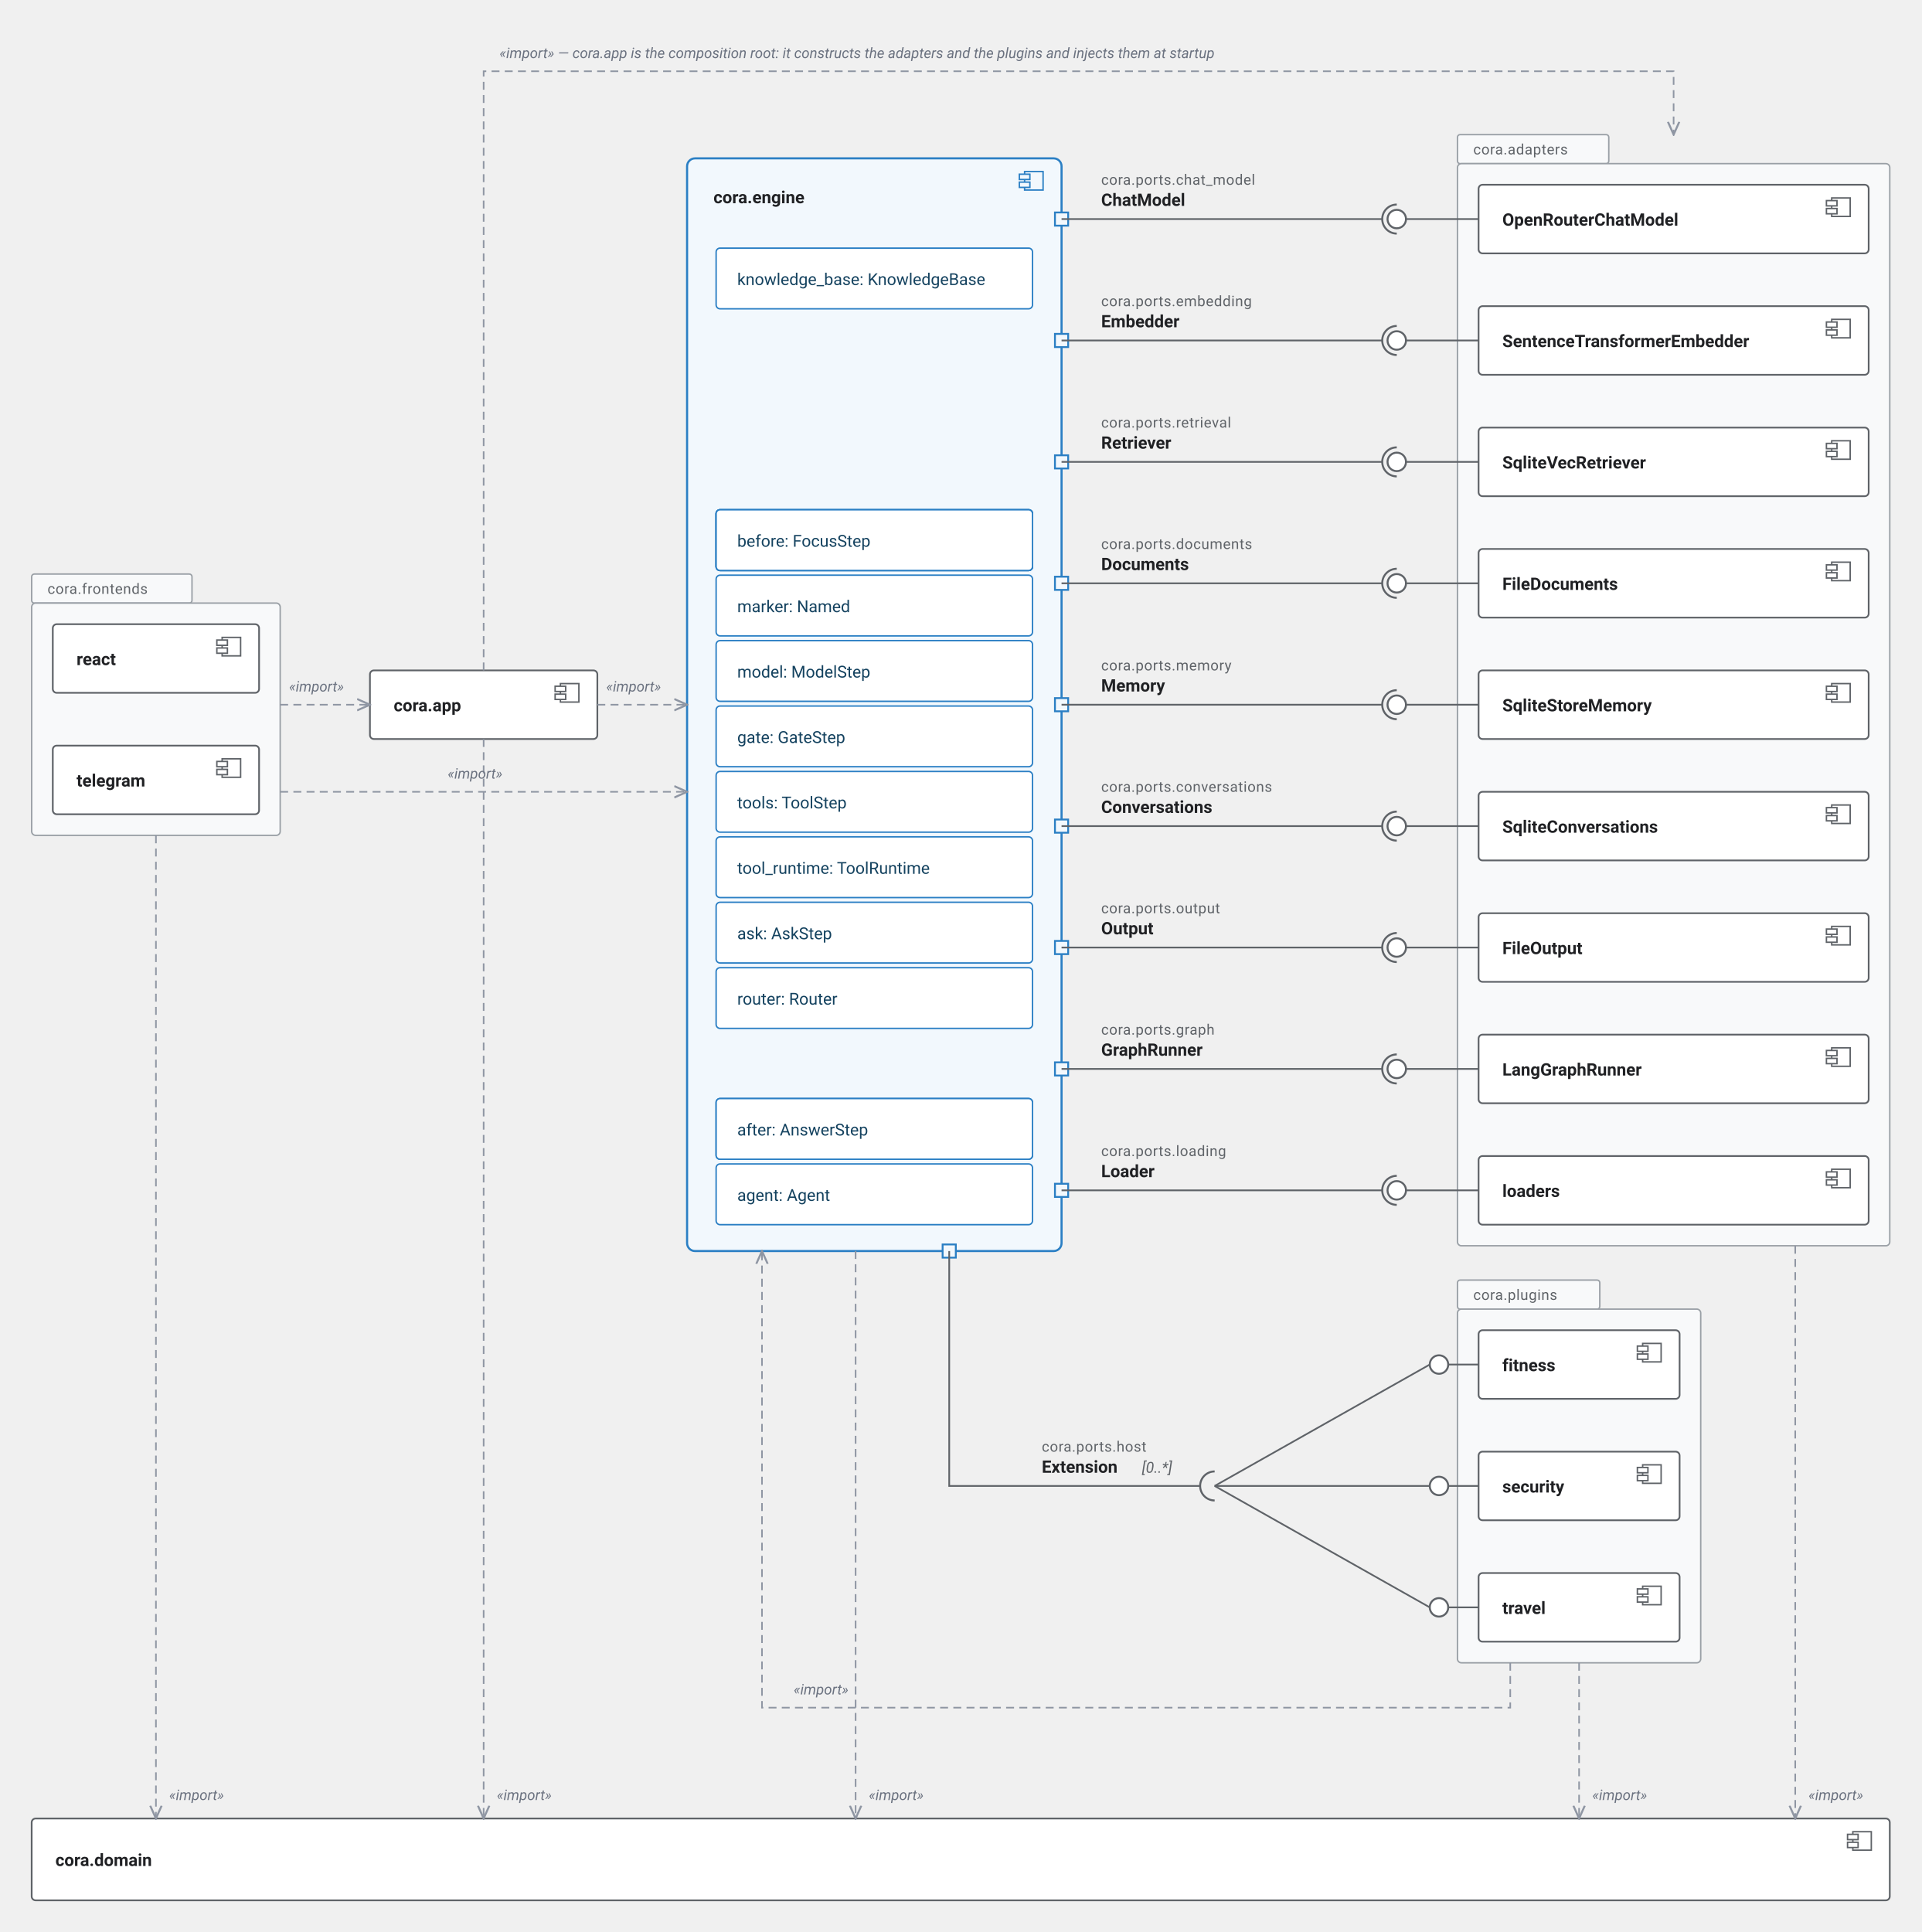
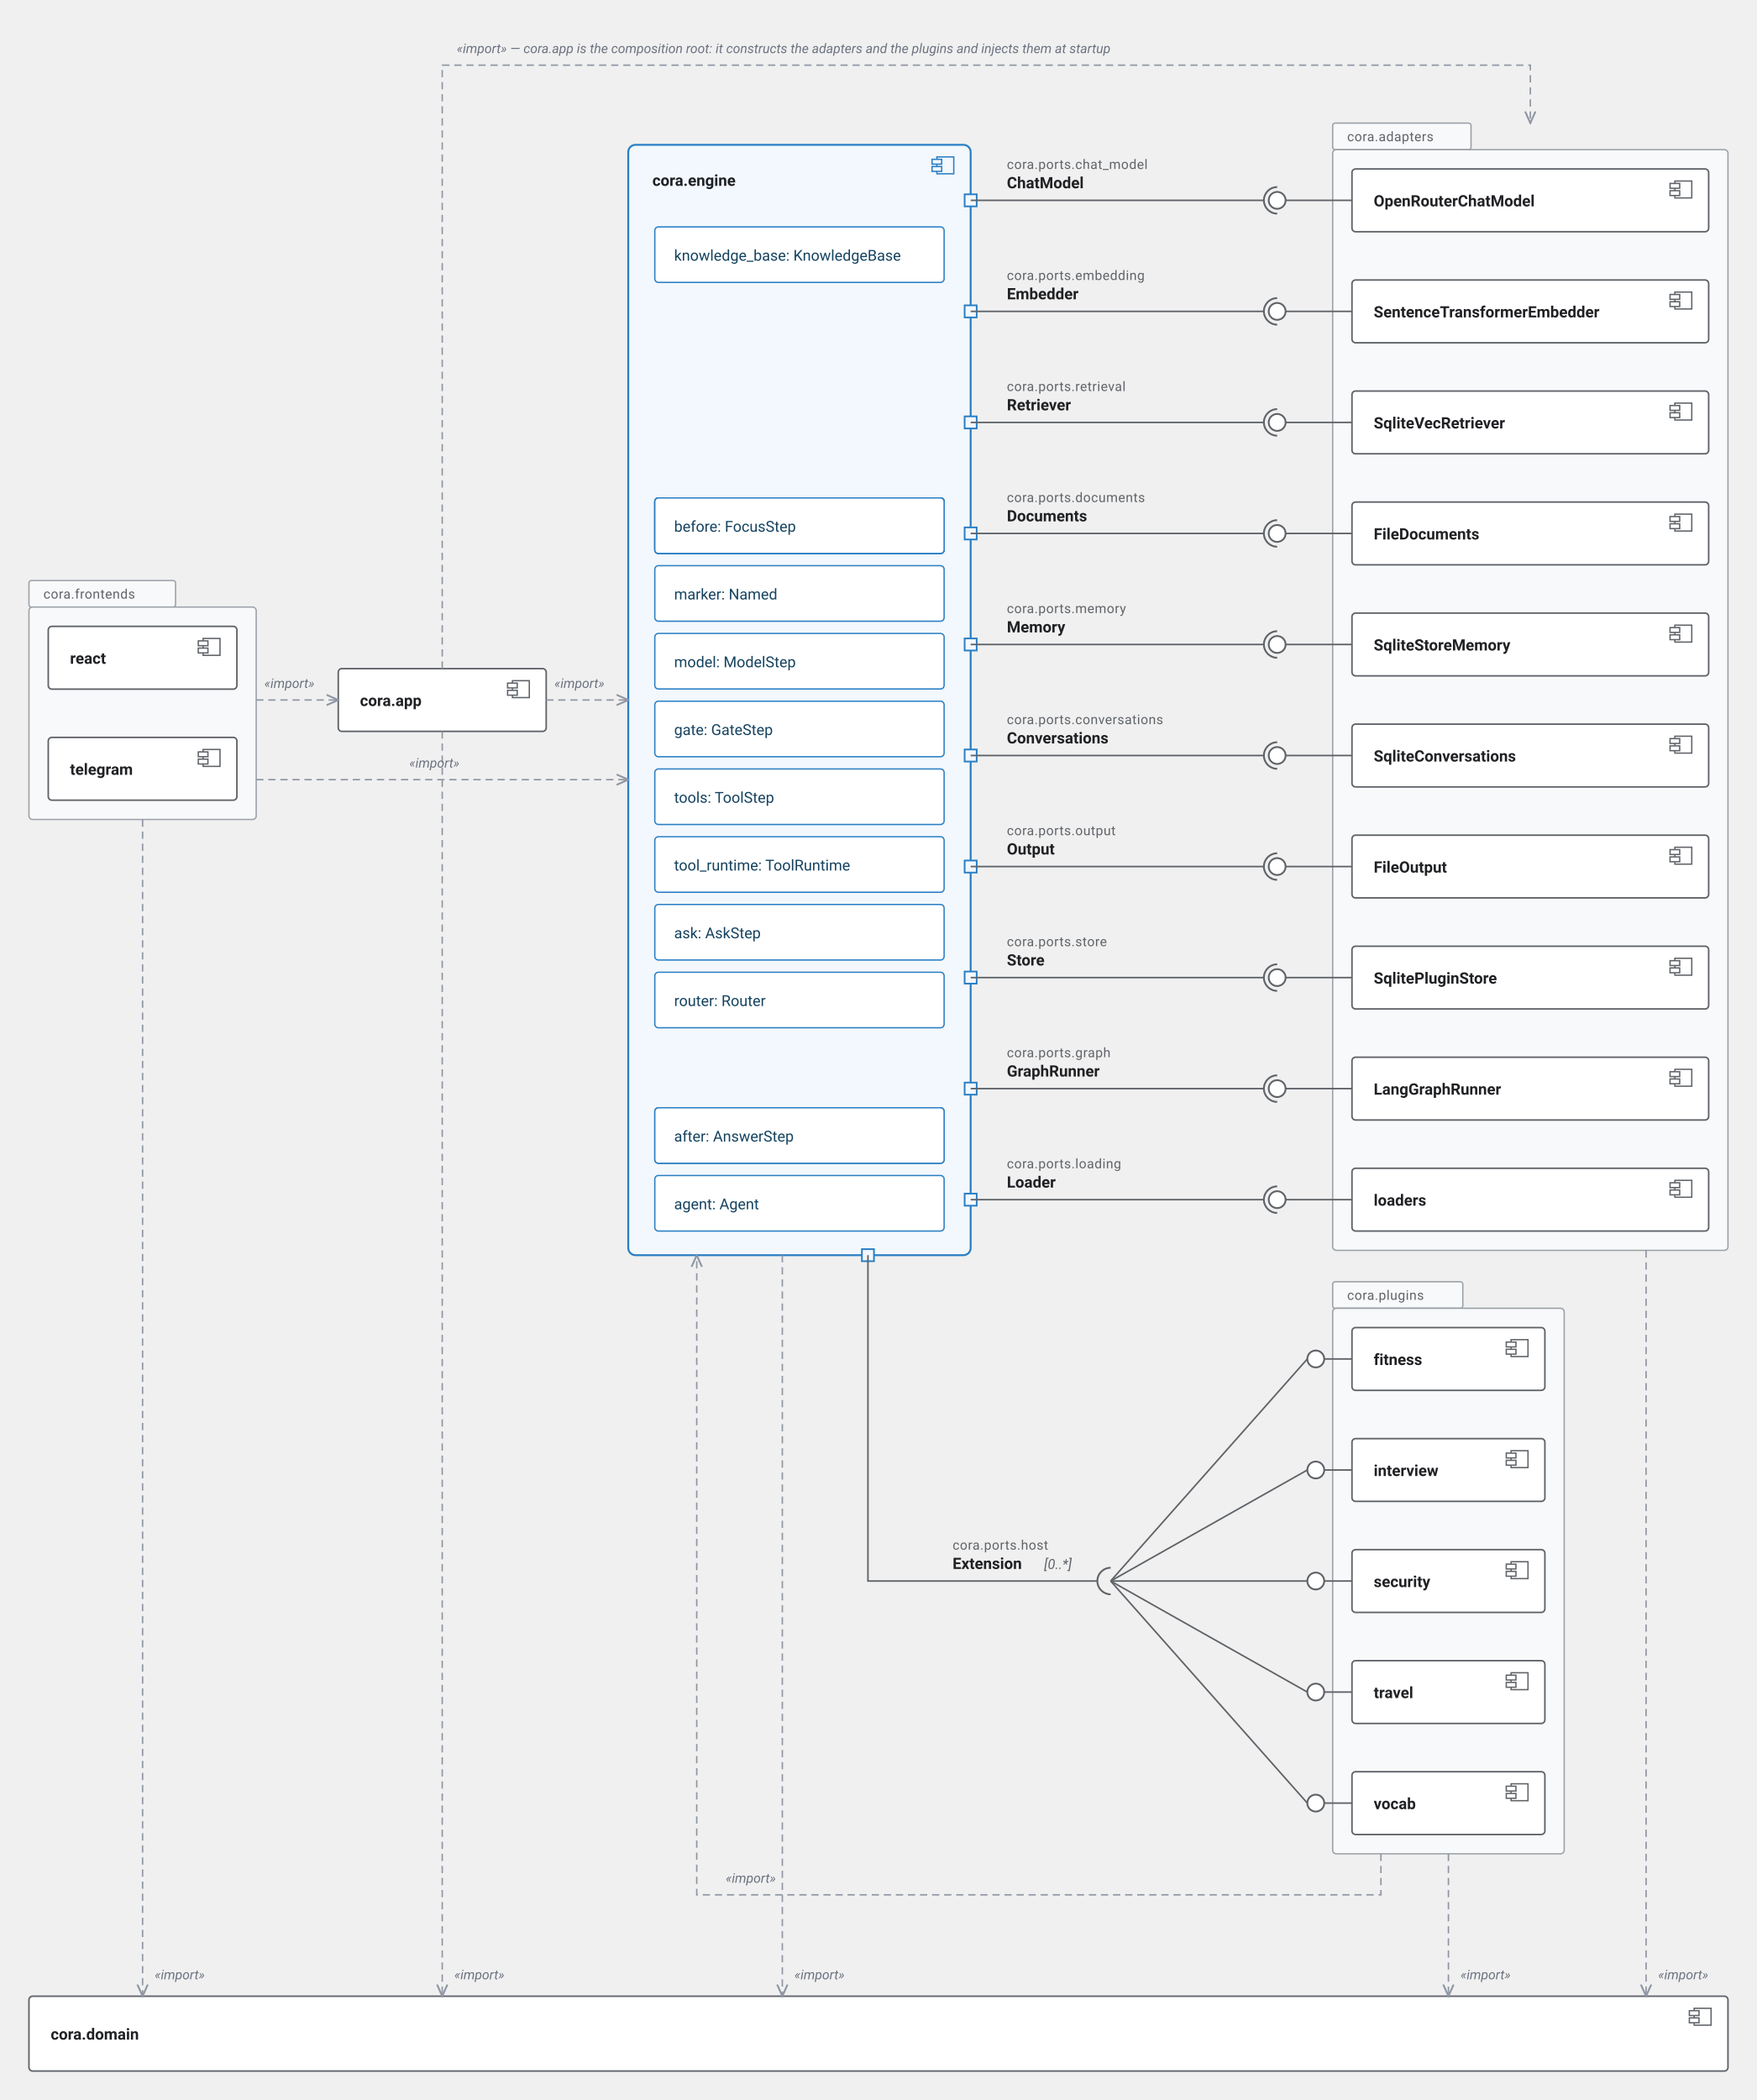
- <svg xmlns="http://www.w3.org/2000/svg" viewBox="0 0 1455.97 1464" width="1455.97" height="1464" role="img" aria-label="cora as a UML component diagram: 2 frontends, an engine of 11 parts, 10 required interfaces wired to the components that provide them, and the packages each one imports. Generated by scripts/gen_component_map.py.">
+ <svg xmlns="http://www.w3.org/2000/svg" viewBox="0 0 1455.97 1740" width="1455.97" height="1740" role="img" aria-label="cora as a UML component diagram: 2 frontends, an engine of 11 parts, 11 required interfaces wired to the components that provide them, and the packages each one imports. Generated by scripts/gen_component_map.py.">
  <style>
    text { font: 13px/1.4 -apple-system, "Segoe UI", Roboto, sans-serif; fill: #202124 }
    .stereotype { font-size: 11px; fill: #5f6368; letter-spacing: .03em }
    .name { font-weight: 600 }
    .role { font-size: 12.5px }
    .engine { fill: #f2f8fd; stroke: #2b7fc4; stroke-width: 1.6 }
    .part { fill: #ffffff; stroke: #2b7fc4; stroke-width: 1.1 }
    .part-name { fill: #14425f }
    .frame { fill: #f8f9fa; stroke: #9aa0a6; stroke-width: 1.1 }
    .outer { fill: #ffffff; stroke: #5f6368; stroke-width: 1.3 }
    .glyph { fill: #ffffff; stroke: #5f6368; stroke-width: 1.1 }
    .glyph-engine { fill: #f2f8fd; stroke: #2b7fc4; stroke-width: 1.1 }
    .socket-port { fill: #f2f8fd; stroke: #2b7fc4; stroke-width: 1.4 }
    .wire { stroke: #5f6368; stroke-width: 1.3; fill: none }
    .socket { stroke: #5f6368; stroke-width: 1.5; fill: none }
    .ball { fill: #ffffff; stroke: #5f6368; stroke-width: 1.5 }
    .port { fill: #202124; font-size: 13px; font-weight: 600 }
    .multiplicity { fill: #5f6368; font-size: 11.5px; font-style: italic }
    .imports { stroke: #8f96a3; stroke-width: 1.2; fill: none;
               stroke-dasharray: 6 4; marker-end: url(#import) }
    .import-label { fill: #6b7280; font-size: 11px; font-style: italic }
    @media (prefers-color-scheme: dark) {
      text { fill: #e8eaed }
      .stereotype { fill: #9aa0a6 }
      .port { fill: #e8eaed }
      .engine { fill: #10283a; stroke: #6fb6ea }
      .part { fill: #1b2b3480; stroke: #6fb6ea }
      .part-name { fill: #cfe6f7 }
      .frame { fill: #2b2c2f; stroke: #9aa0a6 }
      .outer { fill: #303134; stroke: #bdc1c6 }
      .glyph { fill: #303134; stroke: #bdc1c6 }
      .glyph-engine { fill: #10283a; stroke: #6fb6ea }
      .socket-port { fill: #10283a; stroke: #6fb6ea }
      .wire, .socket { stroke: #bdc1c6 }
      .ball { fill: #303134; stroke: #bdc1c6 }
    }
  </style>
  <defs>
    <marker id="import" viewBox="0 0 10 10" refX="9" refY="5" markerWidth="9" markerHeight="9" orient="auto-start-reverse">
      <path d="M 0 1 L 9 5 L 0 9" fill="none" stroke="#8f96a3" stroke-width="1.4" />
    </marker>
  </defs>
-   <rect x="24" y="435" width="121.48" height="22" rx="2" class="frame" />
-   <rect x="24" y="457" width="188.32" height="176" rx="3" class="frame" />
-   <text x="36" y="450" class="stereotype" text-anchor="start">cora.frontends</text>
+   <rect x="24" y="481" width="121.48" height="22" rx="2" class="frame" />
+   <rect x="24" y="503" width="188.32" height="176" rx="3" class="frame" />
+   <text x="36" y="496" class="stereotype" text-anchor="start">cora.frontends</text>
  <rect x="1104.39" y="102" width="114.66" height="22" rx="2" class="frame" />
-   <rect x="1104.39" y="124" width="327.58" height="820" rx="3" class="frame" />
+   <rect x="1104.39" y="124" width="327.58" height="912" rx="3" class="frame" />
  <text x="1116.39" y="117" class="stereotype" text-anchor="start">cora.adapters</text>
-   <rect x="1104.39" y="970" width="107.84" height="22" rx="2" class="frame" />
-   <rect x="1104.39" y="992" width="184.32" height="268" rx="3" class="frame" />
-   <text x="1116.39" y="985" class="stereotype" text-anchor="start">cora.plugins</text>
-   <rect x="520.64" y="120" width="283.75" height="828" rx="6" class="engine" />
+   <rect x="1104.39" y="1062" width="107.84" height="22" rx="2" class="frame" />
+   <rect x="1104.39" y="1084" width="191.86" height="452" rx="3" class="frame" />
+   <text x="1116.39" y="1077" class="stereotype" text-anchor="start">cora.plugins</text>
+   <rect x="520.64" y="120" width="283.75" height="920" rx="6" class="engine" />
  <text x="540.64" y="154" class="name" text-anchor="start">cora.engine</text>
  <rect x="776.39" y="130" width="14" height="14" class="glyph-engine" />
  <rect x="772.39" y="132" width="8" height="4" class="glyph-engine" />
  <rect x="772.39" y="138" width="8" height="4" class="glyph-engine" />
  <rect x="542.64" y="188" width="239.75" height="46" rx="3" class="part" />
  <text x="558.64" y="216" class="part-name role" text-anchor="start">knowledge_base: KnowledgeBase</text>
-   <rect x="542.64" y="386.286" width="239.75" height="46" rx="3" class="part" />
-   <text x="558.64" y="414.286" class="part-name role" text-anchor="start">before: Named</text>
-   <rect x="542.64" y="386.286" width="239.75" height="46" rx="3" class="part" />
-   <text x="558.64" y="414.286" class="part-name role" text-anchor="start">before: ScreenStep</text>
-   <rect x="542.64" y="386.286" width="239.75" height="46" rx="3" class="part" />
-   <text x="558.64" y="414.286" class="part-name role" text-anchor="start">before: RouteStep</text>
-   <rect x="542.64" y="386.286" width="239.75" height="46" rx="3" class="part" />
-   <text x="558.64" y="414.286" class="part-name role" text-anchor="start">before: FocusStep</text>
-   <rect x="542.64" y="435.857" width="239.75" height="46" rx="3" class="part" />
-   <text x="558.64" y="463.857" class="part-name role" text-anchor="start">marker: Named</text>
-   <rect x="542.64" y="485.429" width="239.75" height="46" rx="3" class="part" />
-   <text x="558.64" y="513.429" class="part-name role" text-anchor="start">model: ModelStep</text>
-   <rect x="542.64" y="535" width="239.75" height="46" rx="3" class="part" />
-   <text x="558.64" y="563" class="part-name role" text-anchor="start">gate: GateStep</text>
-   <rect x="542.64" y="584.571" width="239.75" height="46" rx="3" class="part" />
-   <text x="558.64" y="612.571" class="part-name role" text-anchor="start">tools: ToolStep</text>
-   <rect x="542.64" y="634.143" width="239.75" height="46" rx="3" class="part" />
-   <text x="558.64" y="662.143" class="part-name role" text-anchor="start">tool_runtime: ToolRuntime</text>
-   <rect x="542.64" y="683.714" width="239.75" height="46" rx="3" class="part" />
-   <text x="558.64" y="711.714" class="part-name role" text-anchor="start">ask: AskStep</text>
-   <rect x="542.64" y="733.286" width="239.75" height="46" rx="3" class="part" />
-   <text x="558.64" y="761.286" class="part-name role" text-anchor="start">router: Router</text>
-   <rect x="542.64" y="832.429" width="239.75" height="46" rx="3" class="part" />
-   <text x="558.64" y="860.429" class="part-name role" text-anchor="start">after: Named</text>
-   <rect x="542.64" y="832.429" width="239.75" height="46" rx="3" class="part" />
-   <text x="558.64" y="860.429" class="part-name role" text-anchor="start">after: AnswerStep</text>
-   <rect x="542.64" y="882" width="239.75" height="46" rx="3" class="part" />
-   <text x="558.64" y="910" class="part-name role" text-anchor="start">agent: Agent</text>
-   <rect x="40" y="473" width="156.32" height="52" rx="3" class="outer" />
-   <text x="58" y="504" class="name" text-anchor="start">react</text>
-   <rect x="168.32" y="483" width="14" height="14" class="glyph" />
-   <rect x="164.32" y="485" width="8" height="4" class="glyph" />
-   <rect x="164.32" y="491" width="8" height="4" class="glyph" />
-   <rect x="40" y="565" width="156.32" height="52" rx="3" class="outer" />
-   <text x="58" y="596" class="name" text-anchor="start">telegram</text>
-   <rect x="168.32" y="575" width="14" height="14" class="glyph" />
-   <rect x="164.32" y="577" width="8" height="4" class="glyph" />
-   <rect x="164.32" y="583" width="8" height="4" class="glyph" />
-   <rect x="280.32" y="508" width="172.32" height="52" rx="3" class="outer" />
-   <text x="298.32" y="539" class="name" text-anchor="start">cora.app</text>
-   <rect x="424.64" y="518" width="14" height="14" class="glyph" />
-   <rect x="420.64" y="520" width="8" height="4" class="glyph" />
-   <rect x="420.64" y="526" width="8" height="4" class="glyph" />
-   <rect x="24" y="1378" width="1407.97" height="62" rx="3" class="outer" />
-   <text x="42" y="1414" class="name" text-anchor="start">cora.domain</text>
-   <rect x="1403.97" y="1388" width="14" height="14" class="glyph" />
-   <rect x="1399.97" y="1390" width="8" height="4" class="glyph" />
-   <rect x="1399.97" y="1396" width="8" height="4" class="glyph" />
+   <rect x="542.64" y="412.571" width="239.75" height="46" rx="3" class="part" />
+   <text x="558.64" y="440.571" class="part-name role" text-anchor="start">before: Named</text>
+   <rect x="542.64" y="412.571" width="239.75" height="46" rx="3" class="part" />
+   <text x="558.64" y="440.571" class="part-name role" text-anchor="start">before: ScreenStep</text>
+   <rect x="542.64" y="412.571" width="239.75" height="46" rx="3" class="part" />
+   <text x="558.64" y="440.571" class="part-name role" text-anchor="start">before: RouteStep</text>
+   <rect x="542.64" y="412.571" width="239.75" height="46" rx="3" class="part" />
+   <text x="558.64" y="440.571" class="part-name role" text-anchor="start">before: FocusStep</text>
+   <rect x="542.64" y="468.714" width="239.75" height="46" rx="3" class="part" />
+   <text x="558.64" y="496.714" class="part-name role" text-anchor="start">marker: Named</text>
+   <rect x="542.64" y="524.857" width="239.75" height="46" rx="3" class="part" />
+   <text x="558.64" y="552.857" class="part-name role" text-anchor="start">model: ModelStep</text>
+   <rect x="542.64" y="581" width="239.75" height="46" rx="3" class="part" />
+   <text x="558.64" y="609" class="part-name role" text-anchor="start">gate: GateStep</text>
+   <rect x="542.64" y="637.143" width="239.75" height="46" rx="3" class="part" />
+   <text x="558.64" y="665.143" class="part-name role" text-anchor="start">tools: ToolStep</text>
+   <rect x="542.64" y="693.286" width="239.75" height="46" rx="3" class="part" />
+   <text x="558.64" y="721.286" class="part-name role" text-anchor="start">tool_runtime: ToolRuntime</text>
+   <rect x="542.64" y="749.429" width="239.75" height="46" rx="3" class="part" />
+   <text x="558.64" y="777.429" class="part-name role" text-anchor="start">ask: AskStep</text>
+   <rect x="542.64" y="805.571" width="239.75" height="46" rx="3" class="part" />
+   <text x="558.64" y="833.571" class="part-name role" text-anchor="start">router: Router</text>
+   <rect x="542.64" y="917.857" width="239.75" height="46" rx="3" class="part" />
+   <text x="558.64" y="945.857" class="part-name role" text-anchor="start">after: Named</text>
+   <rect x="542.64" y="917.857" width="239.75" height="46" rx="3" class="part" />
+   <text x="558.64" y="945.857" class="part-name role" text-anchor="start">after: AnswerStep</text>
+   <rect x="542.64" y="974" width="239.75" height="46" rx="3" class="part" />
+   <text x="558.64" y="1002" class="part-name role" text-anchor="start">agent: Agent</text>
+   <rect x="40" y="519" width="156.32" height="52" rx="3" class="outer" />
+   <text x="58" y="550" class="name" text-anchor="start">react</text>
+   <rect x="168.32" y="529" width="14" height="14" class="glyph" />
+   <rect x="164.32" y="531" width="8" height="4" class="glyph" />
+   <rect x="164.32" y="537" width="8" height="4" class="glyph" />
+   <rect x="40" y="611" width="156.32" height="52" rx="3" class="outer" />
+   <text x="58" y="642" class="name" text-anchor="start">telegram</text>
+   <rect x="168.32" y="621" width="14" height="14" class="glyph" />
+   <rect x="164.32" y="623" width="8" height="4" class="glyph" />
+   <rect x="164.32" y="629" width="8" height="4" class="glyph" />
+   <rect x="280.32" y="554" width="172.32" height="52" rx="3" class="outer" />
+   <text x="298.32" y="585" class="name" text-anchor="start">cora.app</text>
+   <rect x="424.64" y="564" width="14" height="14" class="glyph" />
+   <rect x="420.64" y="566" width="8" height="4" class="glyph" />
+   <rect x="420.64" y="572" width="8" height="4" class="glyph" />
+   <rect x="24" y="1654" width="1407.97" height="62" rx="3" class="outer" />
+   <text x="42" y="1690" class="name" text-anchor="start">cora.domain</text>
+   <rect x="1403.97" y="1664" width="14" height="14" class="glyph" />
+   <rect x="1399.97" y="1666" width="8" height="4" class="glyph" />
+   <rect x="1399.97" y="1672" width="8" height="4" class="glyph" />
  <rect x="1120.39" y="140" width="295.58" height="52" rx="3" class="outer" />
  <text x="1138.39" y="171" class="name" text-anchor="start">OpenRouterChatModel</text>
  <rect x="1387.97" y="150" width="14" height="14" class="glyph" />
  <rect x="1383.97" y="152" width="8" height="4" class="glyph" />
  <rect x="1383.97" y="158" width="8" height="4" class="glyph" />
  <rect x="1120.39" y="232" width="295.58" height="52" rx="3" class="outer" />
  <text x="1138.39" y="263" class="name" text-anchor="start">SentenceTransformerEmbedder</text>
  <rect x="1387.97" y="242" width="14" height="14" class="glyph" />
  <rect x="1383.97" y="244" width="8" height="4" class="glyph" />
  <rect x="1383.97" y="250" width="8" height="4" class="glyph" />
  <rect x="1120.39" y="324" width="295.58" height="52" rx="3" class="outer" />
  <text x="1138.39" y="355" class="name" text-anchor="start">SqliteVecRetriever</text>
  <rect x="1387.97" y="334" width="14" height="14" class="glyph" />
  <rect x="1383.97" y="336" width="8" height="4" class="glyph" />
  <rect x="1383.97" y="342" width="8" height="4" class="glyph" />
  <rect x="1120.39" y="416" width="295.58" height="52" rx="3" class="outer" />
  <text x="1138.39" y="447" class="name" text-anchor="start">FileDocuments</text>
  <rect x="1387.97" y="426" width="14" height="14" class="glyph" />
  <rect x="1383.97" y="428" width="8" height="4" class="glyph" />
  <rect x="1383.97" y="434" width="8" height="4" class="glyph" />
  <rect x="1120.39" y="508" width="295.58" height="52" rx="3" class="outer" />
  <text x="1138.39" y="539" class="name" text-anchor="start">SqliteStoreMemory</text>
  <rect x="1387.97" y="518" width="14" height="14" class="glyph" />
  <rect x="1383.97" y="520" width="8" height="4" class="glyph" />
  <rect x="1383.97" y="526" width="8" height="4" class="glyph" />
  <rect x="1120.39" y="600" width="295.58" height="52" rx="3" class="outer" />
  <text x="1138.39" y="631" class="name" text-anchor="start">SqliteConversations</text>
  <rect x="1387.97" y="610" width="14" height="14" class="glyph" />
  <rect x="1383.97" y="612" width="8" height="4" class="glyph" />
  <rect x="1383.97" y="618" width="8" height="4" class="glyph" />
  <rect x="1120.39" y="692" width="295.58" height="52" rx="3" class="outer" />
  <text x="1138.39" y="723" class="name" text-anchor="start">FileOutput</text>
  <rect x="1387.97" y="702" width="14" height="14" class="glyph" />
  <rect x="1383.97" y="704" width="8" height="4" class="glyph" />
  <rect x="1383.97" y="710" width="8" height="4" class="glyph" />
  <rect x="1120.39" y="784" width="295.58" height="52" rx="3" class="outer" />
-   <text x="1138.39" y="815" class="name" text-anchor="start">LangGraphRunner</text>
+   <text x="1138.39" y="815" class="name" text-anchor="start">SqlitePluginStore</text>
  <rect x="1387.97" y="794" width="14" height="14" class="glyph" />
  <rect x="1383.97" y="796" width="8" height="4" class="glyph" />
  <rect x="1383.97" y="802" width="8" height="4" class="glyph" />
  <rect x="1120.39" y="876" width="295.58" height="52" rx="3" class="outer" />
-   <text x="1138.39" y="907" class="name" text-anchor="start">loaders</text>
+   <text x="1138.39" y="907" class="name" text-anchor="start">LangGraphRunner</text>
  <rect x="1387.97" y="886" width="14" height="14" class="glyph" />
  <rect x="1383.97" y="888" width="8" height="4" class="glyph" />
  <rect x="1383.97" y="894" width="8" height="4" class="glyph" />
-   <rect x="1120.39" y="1008" width="152.32" height="52" rx="3" class="outer" />
-   <text x="1138.39" y="1039" class="name" text-anchor="start">fitness</text>
-   <rect x="1244.71" y="1018" width="14" height="14" class="glyph" />
-   <rect x="1240.71" y="1020" width="8" height="4" class="glyph" />
-   <rect x="1240.71" y="1026" width="8" height="4" class="glyph" />
-   <rect x="1120.39" y="1100" width="152.32" height="52" rx="3" class="outer" />
-   <text x="1138.39" y="1131" class="name" text-anchor="start">security</text>
-   <rect x="1244.71" y="1110" width="14" height="14" class="glyph" />
-   <rect x="1240.71" y="1112" width="8" height="4" class="glyph" />
-   <rect x="1240.71" y="1118" width="8" height="4" class="glyph" />
-   <rect x="1120.39" y="1192" width="152.32" height="52" rx="3" class="outer" />
-   <text x="1138.39" y="1223" class="name" text-anchor="start">travel</text>
-   <rect x="1244.71" y="1202" width="14" height="14" class="glyph" />
-   <rect x="1240.71" y="1204" width="8" height="4" class="glyph" />
-   <rect x="1240.71" y="1210" width="8" height="4" class="glyph" />
+   <rect x="1120.39" y="968" width="295.58" height="52" rx="3" class="outer" />
+   <text x="1138.39" y="999" class="name" text-anchor="start">loaders</text>
+   <rect x="1387.97" y="978" width="14" height="14" class="glyph" />
+   <rect x="1383.97" y="980" width="8" height="4" class="glyph" />
+   <rect x="1383.97" y="986" width="8" height="4" class="glyph" />
+   <rect x="1120.39" y="1100" width="159.86" height="52" rx="3" class="outer" />
+   <text x="1138.39" y="1131" class="name" text-anchor="start">fitness</text>
+   <rect x="1252.25" y="1110" width="14" height="14" class="glyph" />
+   <rect x="1248.25" y="1112" width="8" height="4" class="glyph" />
+   <rect x="1248.25" y="1118" width="8" height="4" class="glyph" />
+   <rect x="1120.39" y="1192" width="159.86" height="52" rx="3" class="outer" />
+   <text x="1138.39" y="1223" class="name" text-anchor="start">interview</text>
+   <rect x="1252.25" y="1202" width="14" height="14" class="glyph" />
+   <rect x="1248.25" y="1204" width="8" height="4" class="glyph" />
+   <rect x="1248.25" y="1210" width="8" height="4" class="glyph" />
+   <rect x="1120.39" y="1284" width="159.86" height="52" rx="3" class="outer" />
+   <text x="1138.39" y="1315" class="name" text-anchor="start">security</text>
+   <rect x="1252.25" y="1294" width="14" height="14" class="glyph" />
+   <rect x="1248.25" y="1296" width="8" height="4" class="glyph" />
+   <rect x="1248.25" y="1302" width="8" height="4" class="glyph" />
+   <rect x="1120.39" y="1376" width="159.86" height="52" rx="3" class="outer" />
+   <text x="1138.39" y="1407" class="name" text-anchor="start">travel</text>
+   <rect x="1252.25" y="1386" width="14" height="14" class="glyph" />
+   <rect x="1248.25" y="1388" width="8" height="4" class="glyph" />
+   <rect x="1248.25" y="1394" width="8" height="4" class="glyph" />
+   <rect x="1120.39" y="1468" width="159.86" height="52" rx="3" class="outer" />
+   <text x="1138.39" y="1499" class="name" text-anchor="start">vocab</text>
+   <rect x="1252.25" y="1478" width="14" height="14" class="glyph" />
+   <rect x="1248.25" y="1480" width="8" height="4" class="glyph" />
+   <rect x="1248.25" y="1486" width="8" height="4" class="glyph" />
  <rect x="799.39" y="161" width="10" height="10" class="socket-port" />
  <path d="M 804.39 166 L 1047.39 166" class="wire" />
  <path d="M 1058.39 155 A 11 11 0 0 0 1058.39 177" class="socket" />
  <circle cx="1058.39" cy="166" r="7" class="ball" />
  <path d="M 1065.39 166 L 1120.39 166" class="wire" />
  <text x="834.39" y="140" class="stereotype" text-anchor="start">cora.ports.chat_model</text>
  <text x="834.39" y="156" class="port" text-anchor="start">ChatModel</text>
  <rect x="799.39" y="253" width="10" height="10" class="socket-port" />
  <path d="M 804.39 258 L 1047.39 258" class="wire" />
  <path d="M 1058.39 247 A 11 11 0 0 0 1058.39 269" class="socket" />
  <circle cx="1058.39" cy="258" r="7" class="ball" />
  <path d="M 1065.39 258 L 1120.39 258" class="wire" />
  <text x="834.39" y="232" class="stereotype" text-anchor="start">cora.ports.embedding</text>
  <text x="834.39" y="248" class="port" text-anchor="start">Embedder</text>
  <rect x="799.39" y="345" width="10" height="10" class="socket-port" />
  <path d="M 804.39 350 L 1047.39 350" class="wire" />
  <path d="M 1058.39 339 A 11 11 0 0 0 1058.39 361" class="socket" />
  <circle cx="1058.39" cy="350" r="7" class="ball" />
  <path d="M 1065.39 350 L 1120.39 350" class="wire" />
  <text x="834.39" y="324" class="stereotype" text-anchor="start">cora.ports.retrieval</text>
  <text x="834.39" y="340" class="port" text-anchor="start">Retriever</text>
  <rect x="799.39" y="437" width="10" height="10" class="socket-port" />
  <path d="M 804.39 442 L 1047.39 442" class="wire" />
  <path d="M 1058.39 431 A 11 11 0 0 0 1058.39 453" class="socket" />
  <circle cx="1058.39" cy="442" r="7" class="ball" />
  <path d="M 1065.39 442 L 1120.39 442" class="wire" />
  <text x="834.39" y="416" class="stereotype" text-anchor="start">cora.ports.documents</text>
  <text x="834.39" y="432" class="port" text-anchor="start">Documents</text>
  <rect x="799.39" y="529" width="10" height="10" class="socket-port" />
  <path d="M 804.39 534 L 1047.39 534" class="wire" />
  <path d="M 1058.39 523 A 11 11 0 0 0 1058.39 545" class="socket" />
  <circle cx="1058.39" cy="534" r="7" class="ball" />
  <path d="M 1065.39 534 L 1120.39 534" class="wire" />
  <text x="834.39" y="508" class="stereotype" text-anchor="start">cora.ports.memory</text>
  <text x="834.39" y="524" class="port" text-anchor="start">Memory</text>
  <rect x="799.39" y="621" width="10" height="10" class="socket-port" />
  <path d="M 804.39 626 L 1047.39 626" class="wire" />
  <path d="M 1058.39 615 A 11 11 0 0 0 1058.39 637" class="socket" />
  <circle cx="1058.39" cy="626" r="7" class="ball" />
  <path d="M 1065.39 626 L 1120.39 626" class="wire" />
  <text x="834.39" y="600" class="stereotype" text-anchor="start">cora.ports.conversations</text>
  <text x="834.39" y="616" class="port" text-anchor="start">Conversations</text>
  <rect x="799.39" y="713" width="10" height="10" class="socket-port" />
  <path d="M 804.39 718 L 1047.39 718" class="wire" />
  <path d="M 1058.39 707 A 11 11 0 0 0 1058.39 729" class="socket" />
  <circle cx="1058.39" cy="718" r="7" class="ball" />
  <path d="M 1065.39 718 L 1120.39 718" class="wire" />
  <text x="834.39" y="692" class="stereotype" text-anchor="start">cora.ports.output</text>
  <text x="834.39" y="708" class="port" text-anchor="start">Output</text>
  <rect x="799.39" y="805" width="10" height="10" class="socket-port" />
  <path d="M 804.39 810 L 1047.39 810" class="wire" />
  <path d="M 1058.39 799 A 11 11 0 0 0 1058.39 821" class="socket" />
  <circle cx="1058.39" cy="810" r="7" class="ball" />
  <path d="M 1065.39 810 L 1120.39 810" class="wire" />
-   <text x="834.39" y="784" class="stereotype" text-anchor="start">cora.ports.graph</text>
-   <text x="834.39" y="800" class="port" text-anchor="start">GraphRunner</text>
+   <text x="834.39" y="784" class="stereotype" text-anchor="start">cora.ports.store</text>
+   <text x="834.39" y="800" class="port" text-anchor="start">Store</text>
  <rect x="799.39" y="897" width="10" height="10" class="socket-port" />
  <path d="M 804.39 902 L 1047.39 902" class="wire" />
  <path d="M 1058.39 891 A 11 11 0 0 0 1058.39 913" class="socket" />
  <circle cx="1058.39" cy="902" r="7" class="ball" />
  <path d="M 1065.39 902 L 1120.39 902" class="wire" />
-   <text x="834.39" y="876" class="stereotype" text-anchor="start">cora.ports.loading</text>
-   <text x="834.39" y="892" class="port" text-anchor="start">Loader</text>
-   <rect x="714.265" y="943" width="10" height="10" class="socket-port" />
-   <path d="M 719.265 948 L 719.265 1126 L 909.39 1126" class="wire" />
-   <path d="M 920.39 1115 A 11 11 0 0 0 920.39 1137" class="socket" />
-   <text x="789.39" y="1100" class="stereotype" text-anchor="start">cora.ports.host</text>
-   <text x="789.39" y="1116" class="port" text-anchor="start">Extension</text>
-   <text x="865.25" y="1116" class="multiplicity" text-anchor="start">[0..*]</text>
-   <path d="M 920.39 1126 L 1083.39 1034" class="wire" />
-   <circle cx="1090.39" cy="1034" r="7" class="ball" />
-   <path d="M 1097.39 1034 L 1120.39 1034" class="wire" />
-   <path d="M 920.39 1126 L 1083.39 1126" class="wire" />
+   <text x="834.39" y="876" class="stereotype" text-anchor="start">cora.ports.graph</text>
+   <text x="834.39" y="892" class="port" text-anchor="start">GraphRunner</text>
+   <rect x="799.39" y="989" width="10" height="10" class="socket-port" />
+   <path d="M 804.39 994 L 1047.39 994" class="wire" />
+   <path d="M 1058.39 983 A 11 11 0 0 0 1058.39 1005" class="socket" />
+   <circle cx="1058.39" cy="994" r="7" class="ball" />
+   <path d="M 1065.39 994 L 1120.39 994" class="wire" />
+   <text x="834.39" y="968" class="stereotype" text-anchor="start">cora.ports.loading</text>
+   <text x="834.39" y="984" class="port" text-anchor="start">Loader</text>
+   <rect x="714.265" y="1035" width="10" height="10" class="socket-port" />
+   <path d="M 719.265 1040 L 719.265 1310 L 909.39 1310" class="wire" />
+   <path d="M 920.39 1299 A 11 11 0 0 0 920.39 1321" class="socket" />
+   <text x="789.39" y="1284" class="stereotype" text-anchor="start">cora.ports.host</text>
+   <text x="789.39" y="1300" class="port" text-anchor="start">Extension</text>
+   <text x="865.25" y="1300" class="multiplicity" text-anchor="start">[0..*]</text>
+   <path d="M 920.39 1310 L 1083.39 1126" class="wire" />
  <circle cx="1090.39" cy="1126" r="7" class="ball" />
  <path d="M 1097.39 1126 L 1120.39 1126" class="wire" />
-   <path d="M 920.39 1126 L 1083.39 1218" class="wire" />
+   <path d="M 920.39 1310 L 1083.39 1218" class="wire" />
  <circle cx="1090.39" cy="1218" r="7" class="ball" />
  <path d="M 1097.39 1218 L 1120.39 1218" class="wire" />
-   <path d="M 1360.34 944 L 1360.34 1378" class="imports" />
-   <text x="1370.34" y="1364" class="import-label" text-anchor="start">«import»</text>
-   <path d="M 366.48 508 L 366.48 54 L 1268.18 54 L 1268.18 102" class="imports" />
+   <path d="M 920.39 1310 L 1083.39 1310" class="wire" />
+   <circle cx="1090.39" cy="1310" r="7" class="ball" />
+   <path d="M 1097.39 1310 L 1120.39 1310" class="wire" />
+   <path d="M 920.39 1310 L 1083.39 1402" class="wire" />
+   <circle cx="1090.39" cy="1402" r="7" class="ball" />
+   <path d="M 1097.39 1402 L 1120.39 1402" class="wire" />
+   <path d="M 920.39 1310 L 1083.39 1494" class="wire" />
+   <circle cx="1090.39" cy="1494" r="7" class="ball" />
+   <path d="M 1097.39 1494 L 1120.39 1494" class="wire" />
+   <path d="M 1364.11 1036 L 1364.11 1654" class="imports" />
+   <text x="1374.11" y="1640" class="import-label" text-anchor="start">«import»</text>
+   <path d="M 366.48 554 L 366.48 54 L 1268.18 54 L 1268.18 102" class="imports" />
  <text x="378.48" y="44" class="import-label" text-anchor="start">«import» — cora.app is the composition root: it constructs the adapters and the plugins and injects them at startup</text>
-   <path d="M 366.48 560 L 366.48 1378" class="imports" />
-   <text x="376.48" y="1364" class="import-label" text-anchor="start">«import»</text>
-   <path d="M 452.64 534 L 520.64 534" class="imports" />
-   <text x="459.36" y="524" class="import-label" text-anchor="start">«import»</text>
-   <path d="M 648.327 948 L 648.327 1378" class="imports" />
-   <text x="658.327" y="1364" class="import-label" text-anchor="start">«import»</text>
-   <path d="M 212.32 534 L 280.32 534" class="imports" />
-   <text x="219.04" y="524" class="import-label" text-anchor="start">«import»</text>
-   <path d="M 118.16 633 L 118.16 1378" class="imports" />
-   <text x="128.16" y="1364" class="import-label" text-anchor="start">«import»</text>
-   <path d="M 212.32 600 L 520.64 600" class="imports" />
-   <text x="339.2" y="590" class="import-label" text-anchor="start">«import»</text>
-   <path d="M 1196.55 1260 L 1196.55 1378" class="imports" />
-   <text x="1206.55" y="1364" class="import-label" text-anchor="start">«import»</text>
-   <path d="M 1144.39 1260 L 1144.39 1294 L 577.39 1294 L 577.39 948" class="imports" />
-   <text x="601.39" y="1284" class="import-label" text-anchor="start">«import»</text>
+   <path d="M 366.48 606 L 366.48 1654" class="imports" />
+   <text x="376.48" y="1640" class="import-label" text-anchor="start">«import»</text>
+   <path d="M 452.64 580 L 520.64 580" class="imports" />
+   <text x="459.36" y="570" class="import-label" text-anchor="start">«import»</text>
+   <path d="M 648.327 1040 L 648.327 1654" class="imports" />
+   <text x="658.327" y="1640" class="import-label" text-anchor="start">«import»</text>
+   <path d="M 212.32 580 L 280.32 580" class="imports" />
+   <text x="219.04" y="570" class="import-label" text-anchor="start">«import»</text>
+   <path d="M 118.16 679 L 118.16 1654" class="imports" />
+   <text x="128.16" y="1640" class="import-label" text-anchor="start">«import»</text>
+   <path d="M 212.32 646 L 520.64 646" class="imports" />
+   <text x="339.2" y="636" class="import-label" text-anchor="start">«import»</text>
+   <path d="M 1200.32 1536 L 1200.32 1654" class="imports" />
+   <text x="1210.32" y="1640" class="import-label" text-anchor="start">«import»</text>
+   <path d="M 1144.39 1536 L 1144.39 1570 L 577.39 1570 L 577.39 1040" class="imports" />
+   <text x="601.39" y="1560" class="import-label" text-anchor="start">«import»</text>
</svg>
